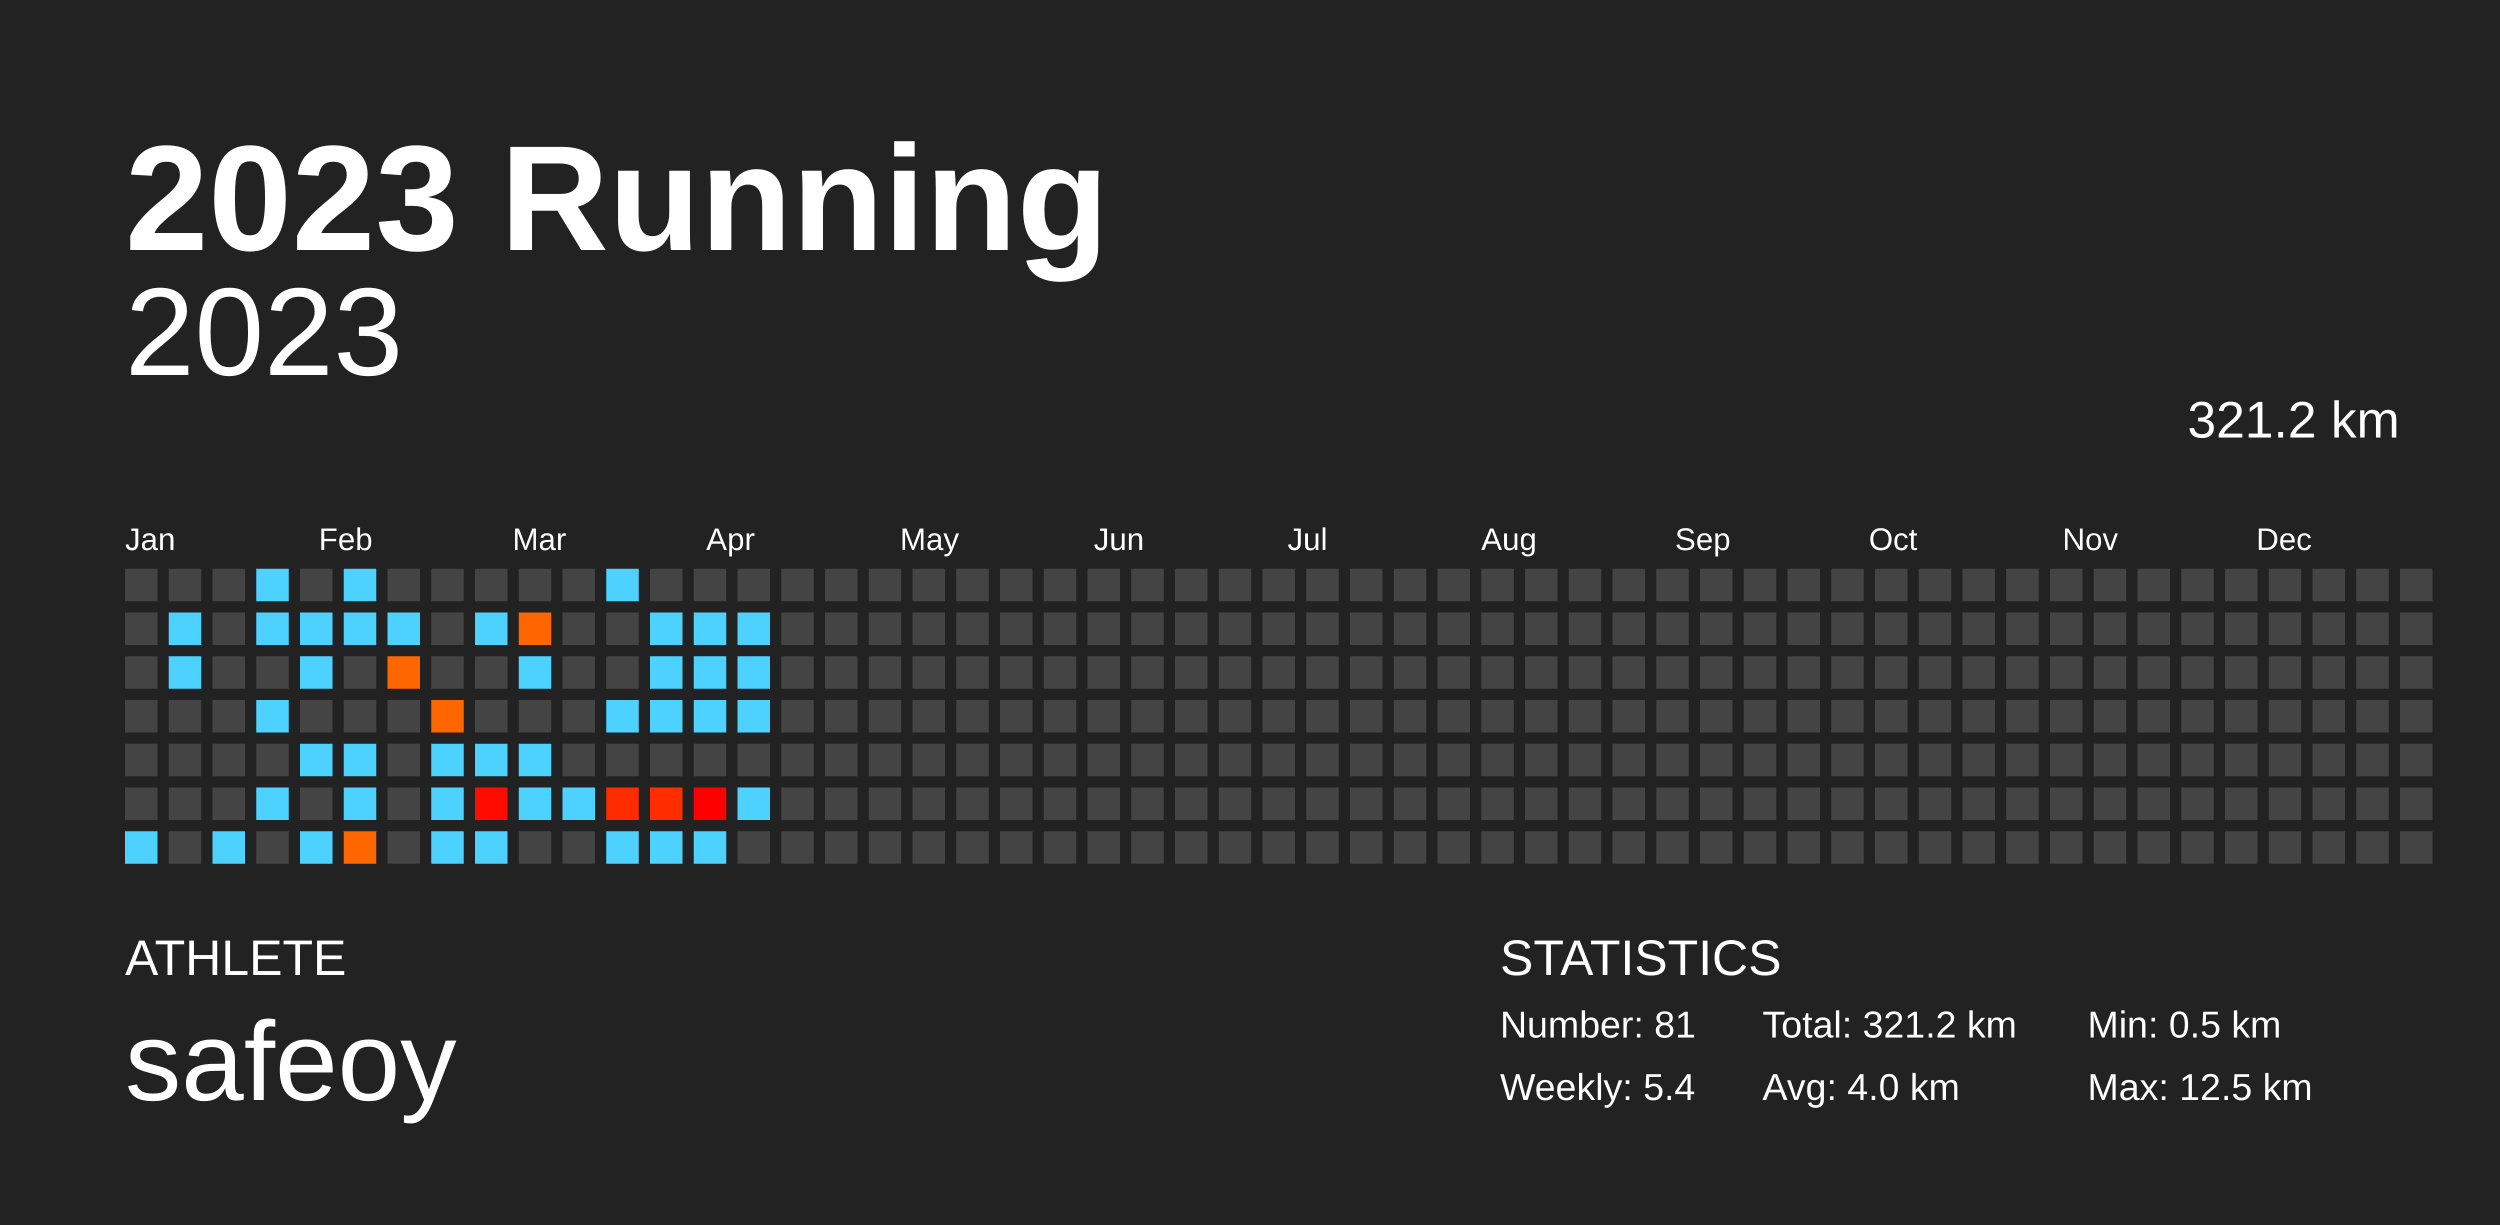
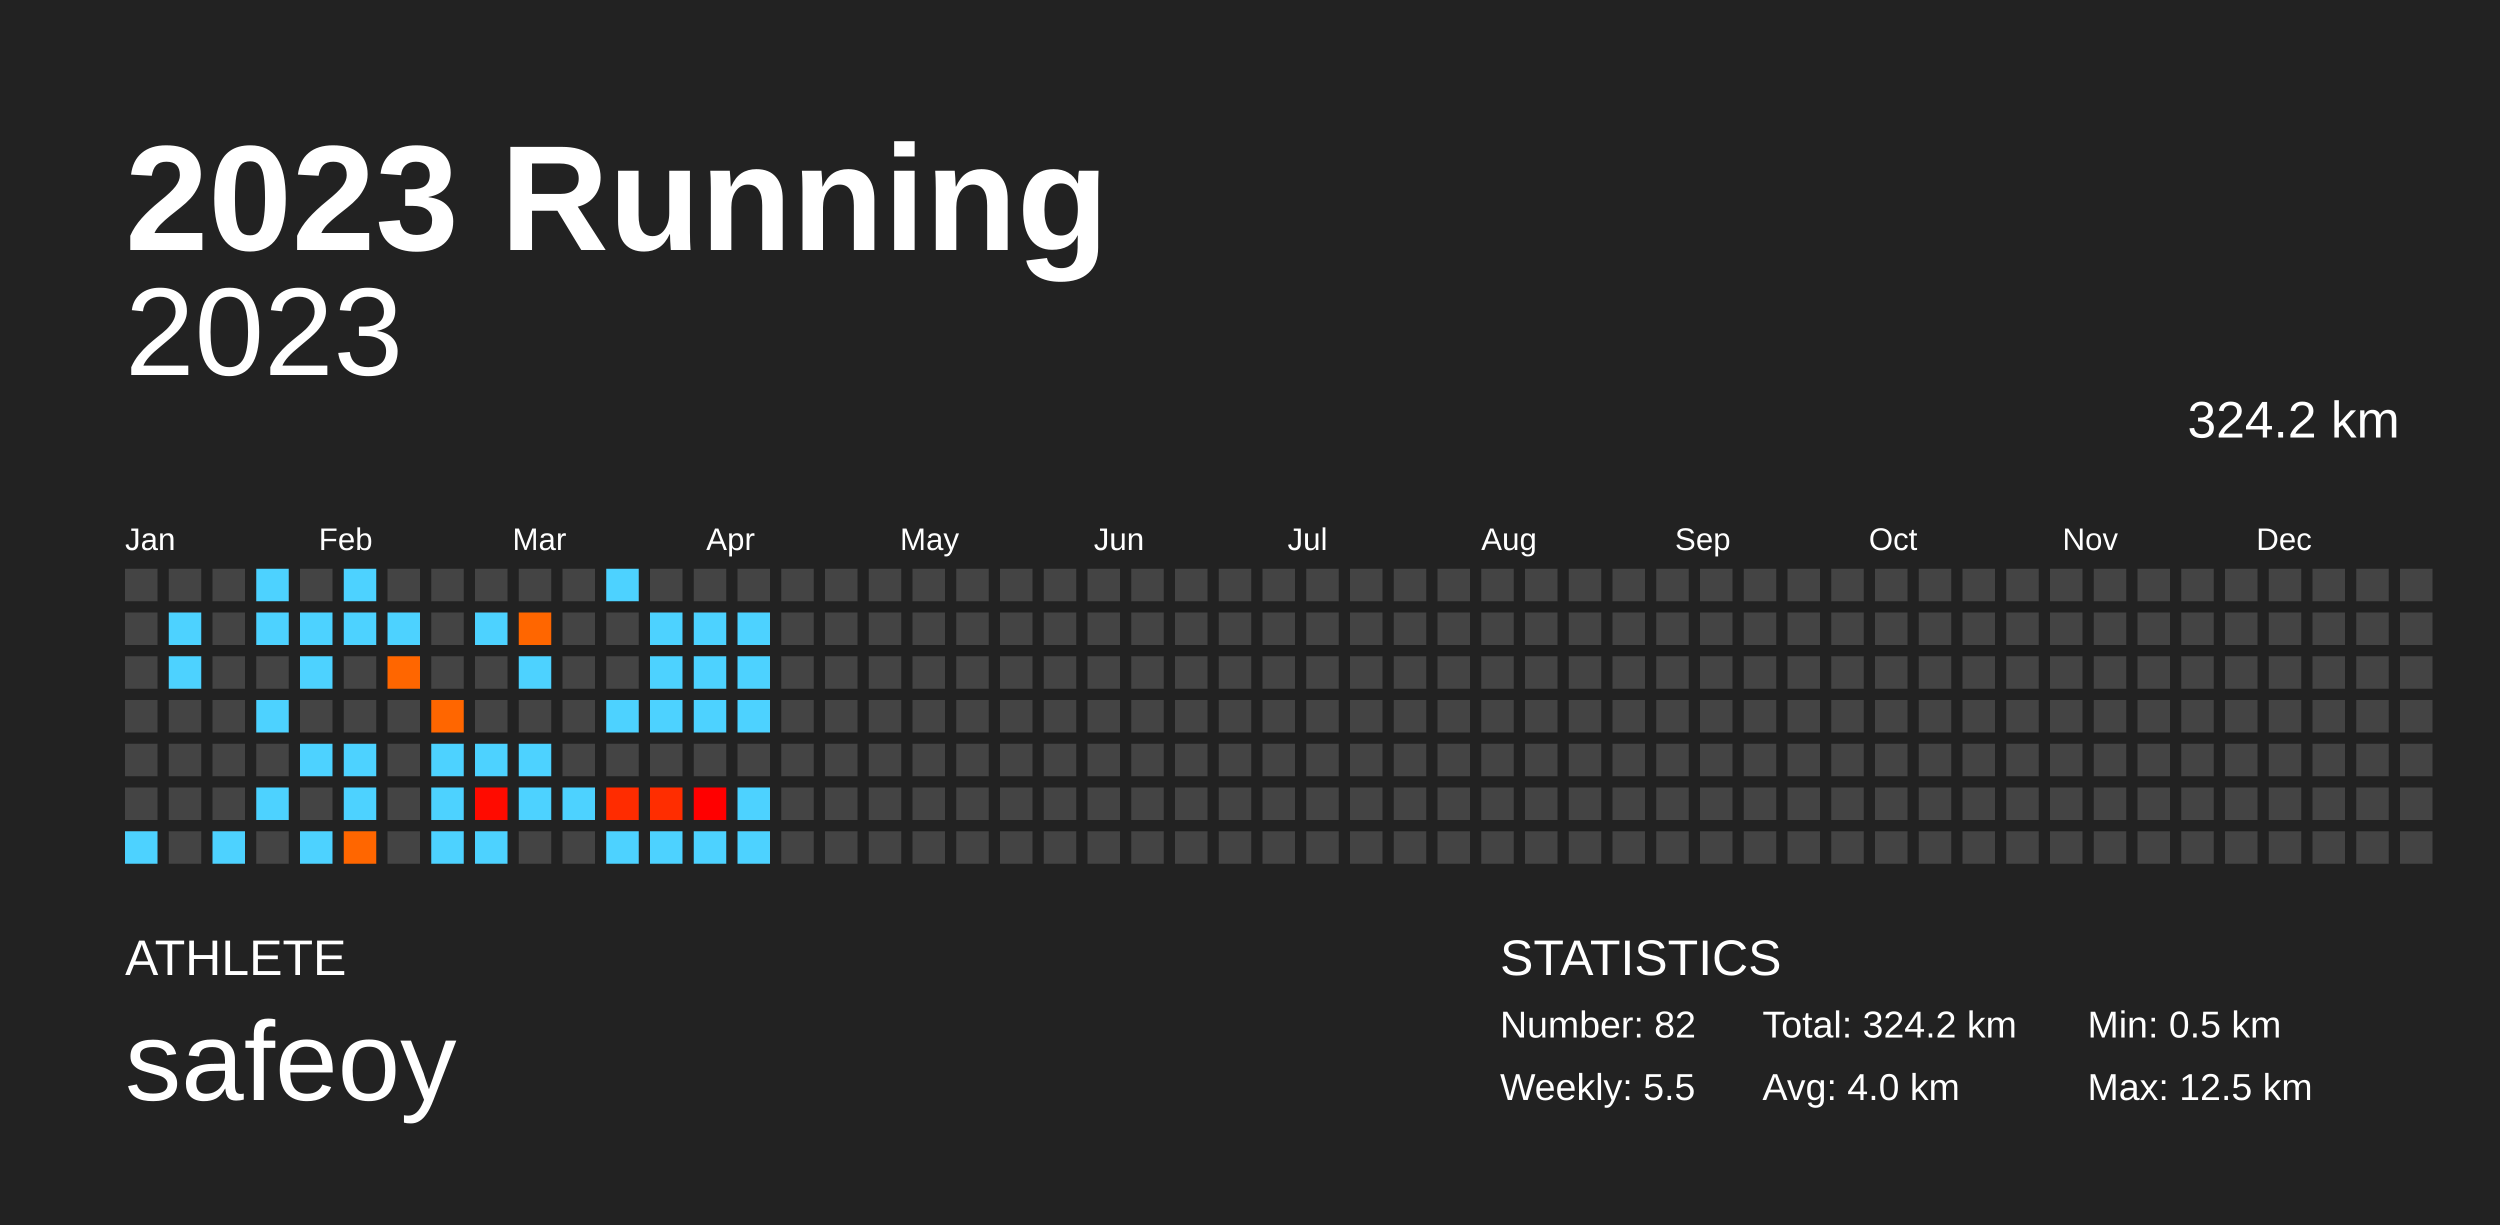
<svg xmlns="http://www.w3.org/2000/svg" baseProfile="full" height="98mm" version="1.1" viewBox="0,0,200,98" width="200mm">
  <defs />
  <rect fill="#222222" height="98" width="200" x="0" y="0" />
  <text fill="#FFFFFF" style="font-size:12px; font-family:Arial; font-weight:bold;" x="10" y="20">2023 Running</text>
  <text fill="#FFFFFF" style="font-size:4px; font-family:Arial" x="10" y="78">ATHLETE</text>
  <text fill="#FFFFFF" style="font-size:9px; font-family:Arial" x="10" y="88">safeoy</text>
  <text fill="#FFFFFF" style="font-size:4px; font-family:Arial" x="120" y="78">STATISTICS</text>
-   <text fill="#FFFFFF" style="font-size:3px; font-family:Arial" x="120" y="83">Number: 81</text>
-   <text fill="#FFFFFF" style="font-size:3px; font-family:Arial" x="120" y="88">Weekly: 5.4</text>
-   <text fill="#FFFFFF" style="font-size:3px; font-family:Arial" x="141" y="83">Total: 321.2 km</text>
+   <text fill="#FFFFFF" style="font-size:3px; font-family:Arial" x="120" y="83">Number: 82</text>
+   <text fill="#FFFFFF" style="font-size:3px; font-family:Arial" x="120" y="88">Weekly: 5.5</text>
+   <text fill="#FFFFFF" style="font-size:3px; font-family:Arial" x="141" y="83">Total: 324.2 km</text>
  <text fill="#FFFFFF" style="font-size:3px; font-family:Arial" x="141" y="88">Avg: 4.0 km</text>
  <text fill="#FFFFFF" style="font-size:3px; font-family:Arial" x="167" y="83">Min: 0.5 km</text>
  <text fill="#FFFFFF" style="font-size:3px; font-family:Arial" x="167" y="88">Max: 12.5 km</text>
  <text alignment-baseline="hanging" fill="#FFFFFF" style="font-size:10.0px; font-family:Arial;" x="10" y="30">2023</text>
-   <text alignment-baseline="hanging" fill="#FFFFFF" style="font-size:4.125px; font-family:Arial;" x="175" y="35">321.2 km</text>
+   <text alignment-baseline="hanging" fill="#FFFFFF" style="font-size:4.125px; font-family:Arial;" x="175" y="35">324.2 km</text>
  <text fill="#FFFFFF" style="font-size:2.5px; font-family:Arial" x="10.0" y="44">Jan</text>
  <text fill="#FFFFFF" style="font-size:2.5px; font-family:Arial" x="25.5" y="44">Feb</text>
  <text fill="#FFFFFF" style="font-size:2.5px; font-family:Arial" x="41.0" y="44">Mar</text>
  <text fill="#FFFFFF" style="font-size:2.5px; font-family:Arial" x="56.5" y="44">Apr</text>
  <text fill="#FFFFFF" style="font-size:2.5px; font-family:Arial" x="72.0" y="44">May</text>
  <text fill="#FFFFFF" style="font-size:2.5px; font-family:Arial" x="87.5" y="44">Jun</text>
  <text fill="#FFFFFF" style="font-size:2.5px; font-family:Arial" x="103.0" y="44">Jul</text>
  <text fill="#FFFFFF" style="font-size:2.5px; font-family:Arial" x="118.5" y="44">Aug</text>
  <text fill="#FFFFFF" style="font-size:2.5px; font-family:Arial" x="134.0" y="44">Sep</text>
  <text fill="#FFFFFF" style="font-size:2.5px; font-family:Arial" x="149.5" y="44">Oct</text>
  <text fill="#FFFFFF" style="font-size:2.5px; font-family:Arial" x="165.0" y="44">Nov</text>
  <text fill="#FFFFFF" style="font-size:2.5px; font-family:Arial" x="180.5" y="44">Dec</text>
  <rect fill="#444444" height="2.6" width="2.6" x="10.0" y="45.5" />
  <rect fill="#444444" height="2.6" width="2.6" x="10.0" y="49.0" />
  <rect fill="#444444" height="2.6" width="2.6" x="10.0" y="52.5" />
  <rect fill="#444444" height="2.6" width="2.6" x="10.0" y="56.0" />
  <rect fill="#444444" height="2.6" width="2.6" x="10.0" y="59.5" />
  <rect fill="#444444" height="2.6" width="2.6" x="10.0" y="63.0" />
  <rect fill="#4dd2ff" height="2.6" width="2.6" x="10.0" y="66.5" />
  <rect fill="#444444" height="2.6" width="2.6" x="13.5" y="45.5" />
  <rect fill="#4dd2ff" height="2.6" width="2.6" x="13.5" y="49.0" />
  <rect fill="#4dd2ff" height="2.6" width="2.6" x="13.5" y="52.5" />
  <rect fill="#444444" height="2.6" width="2.6" x="13.5" y="56.0" />
  <rect fill="#444444" height="2.6" width="2.6" x="13.5" y="59.5" />
  <rect fill="#444444" height="2.6" width="2.6" x="13.5" y="63.0" />
  <rect fill="#444444" height="2.6" width="2.6" x="13.5" y="66.5" />
  <rect fill="#444444" height="2.6" width="2.6" x="17.0" y="45.5" />
  <rect fill="#444444" height="2.6" width="2.6" x="17.0" y="49.0" />
  <rect fill="#444444" height="2.6" width="2.6" x="17.0" y="52.5" />
  <rect fill="#444444" height="2.6" width="2.6" x="17.0" y="56.0" />
  <rect fill="#444444" height="2.6" width="2.6" x="17.0" y="59.5" />
  <rect fill="#444444" height="2.6" width="2.6" x="17.0" y="63.0" />
  <rect fill="#4dd2ff" height="2.6" width="2.6" x="17.0" y="66.5" />
  <rect fill="#4dd2ff" height="2.6" width="2.6" x="20.5" y="45.5" />
  <rect fill="#4dd2ff" height="2.6" width="2.6" x="20.5" y="49.0" />
  <rect fill="#444444" height="2.6" width="2.6" x="20.5" y="52.5" />
  <rect fill="#4dd2ff" height="2.6" width="2.6" x="20.5" y="56.0" />
  <rect fill="#444444" height="2.6" width="2.6" x="20.5" y="59.5" />
  <rect fill="#4dd2ff" height="2.6" width="2.6" x="20.5" y="63.0" />
  <rect fill="#444444" height="2.6" width="2.6" x="20.5" y="66.5" />
  <rect fill="#444444" height="2.6" width="2.6" x="24.0" y="45.5" />
  <rect fill="#4dd2ff" height="2.6" width="2.6" x="24.0" y="49.0" />
  <rect fill="#4dd2ff" height="2.6" width="2.6" x="24.0" y="52.5" />
  <rect fill="#444444" height="2.6" width="2.6" x="24.0" y="56.0" />
  <rect fill="#4dd2ff" height="2.6" width="2.6" x="24.0" y="59.5" />
  <rect fill="#444444" height="2.6" width="2.6" x="24.0" y="63.0" />
  <rect fill="#4dd2ff" height="2.6" width="2.6" x="24.0" y="66.5" />
  <rect fill="#4dd2ff" height="2.6" width="2.6" x="27.5" y="45.5" />
  <rect fill="#4dd2ff" height="2.6" width="2.6" x="27.5" y="49.0" />
  <rect fill="#444444" height="2.6" width="2.6" x="27.5" y="52.5" />
  <rect fill="#444444" height="2.6" width="2.6" x="27.5" y="56.0" />
  <rect fill="#4dd2ff" height="2.6" width="2.6" x="27.5" y="59.5" />
  <rect fill="#4dd2ff" height="2.6" width="2.6" x="27.5" y="63.0" />
  <rect fill="#ff6600" height="2.6" width="2.6" x="27.5" y="66.5" />
  <rect fill="#444444" height="2.6" width="2.6" x="31.0" y="45.5" />
  <rect fill="#4dd2ff" height="2.6" width="2.6" x="31.0" y="49.0" />
  <rect fill="#ff6600" height="2.6" width="2.6" x="31.0" y="52.5" />
  <rect fill="#444444" height="2.6" width="2.6" x="31.0" y="56.0" />
  <rect fill="#444444" height="2.6" width="2.6" x="31.0" y="59.5" />
  <rect fill="#444444" height="2.6" width="2.6" x="31.0" y="63.0" />
  <rect fill="#444444" height="2.6" width="2.6" x="31.0" y="66.5" />
  <rect fill="#444444" height="2.6" width="2.6" x="34.5" y="45.5" />
  <rect fill="#444444" height="2.6" width="2.6" x="34.5" y="49.0" />
  <rect fill="#444444" height="2.6" width="2.6" x="34.5" y="52.5" />
  <rect fill="#ff6600" height="2.6" width="2.6" x="34.5" y="56.0" />
  <rect fill="#4dd2ff" height="2.6" width="2.6" x="34.5" y="59.5" />
  <rect fill="#4dd2ff" height="2.6" width="2.6" x="34.5" y="63.0" />
  <rect fill="#4dd2ff" height="2.6" width="2.6" x="34.5" y="66.5" />
  <rect fill="#444444" height="2.6" width="2.6" x="38.0" y="45.5" />
  <rect fill="#4dd2ff" height="2.6" width="2.6" x="38.0" y="49.0" />
  <rect fill="#444444" height="2.6" width="2.6" x="38.0" y="52.5" />
  <rect fill="#444444" height="2.6" width="2.6" x="38.0" y="56.0" />
  <rect fill="#4dd2ff" height="2.6" width="2.6" x="38.0" y="59.5" />
  <rect fill="#ff0b00" height="2.6" width="2.6" x="38.0" y="63.0" />
  <rect fill="#4dd2ff" height="2.6" width="2.6" x="38.0" y="66.5" />
  <rect fill="#444444" height="2.6" width="2.6" x="41.5" y="45.5" />
  <rect fill="#ff6600" height="2.6" width="2.6" x="41.5" y="49.0" />
  <rect fill="#4dd2ff" height="2.6" width="2.6" x="41.5" y="52.5" />
  <rect fill="#444444" height="2.6" width="2.6" x="41.5" y="56.0" />
  <rect fill="#4dd2ff" height="2.6" width="2.6" x="41.5" y="59.5" />
  <rect fill="#4dd2ff" height="2.6" width="2.6" x="41.5" y="63.0" />
  <rect fill="#444444" height="2.6" width="2.6" x="41.5" y="66.5" />
  <rect fill="#444444" height="2.6" width="2.6" x="45.0" y="45.5" />
  <rect fill="#444444" height="2.6" width="2.6" x="45.0" y="49.0" />
  <rect fill="#444444" height="2.6" width="2.6" x="45.0" y="52.5" />
  <rect fill="#444444" height="2.6" width="2.6" x="45.0" y="56.0" />
  <rect fill="#444444" height="2.6" width="2.6" x="45.0" y="59.5" />
  <rect fill="#4dd2ff" height="2.6" width="2.6" x="45.0" y="63.0" />
  <rect fill="#444444" height="2.6" width="2.6" x="45.0" y="66.5" />
  <rect fill="#4dd2ff" height="2.6" width="2.6" x="48.5" y="45.5" />
  <rect fill="#444444" height="2.6" width="2.6" x="48.5" y="49.0" />
  <rect fill="#444444" height="2.6" width="2.6" x="48.5" y="52.5" />
  <rect fill="#4dd2ff" height="2.6" width="2.6" x="48.5" y="56.0" />
  <rect fill="#444444" height="2.6" width="2.6" x="48.5" y="59.5" />
  <rect fill="#ff2c00" height="2.6" width="2.6" x="48.5" y="63.0" />
  <rect fill="#4dd2ff" height="2.6" width="2.6" x="48.5" y="66.5" />
  <rect fill="#444444" height="2.6" width="2.6" x="52.0" y="45.5" />
  <rect fill="#4dd2ff" height="2.6" width="2.6" x="52.0" y="49.0" />
  <rect fill="#4dd2ff" height="2.6" width="2.6" x="52.0" y="52.5" />
  <rect fill="#4dd2ff" height="2.6" width="2.6" x="52.0" y="56.0" />
  <rect fill="#444444" height="2.6" width="2.6" x="52.0" y="59.5" />
  <rect fill="#ff2d00" height="2.6" width="2.6" x="52.0" y="63.0" />
  <rect fill="#4dd2ff" height="2.6" width="2.6" x="52.0" y="66.5" />
  <rect fill="#444444" height="2.6" width="2.6" x="55.5" y="45.5" />
  <rect fill="#4dd2ff" height="2.6" width="2.6" x="55.5" y="49.0" />
  <rect fill="#4dd2ff" height="2.6" width="2.6" x="55.5" y="52.5" />
  <rect fill="#4dd2ff" height="2.6" width="2.6" x="55.5" y="56.0" />
  <rect fill="#444444" height="2.6" width="2.6" x="55.5" y="59.5" />
  <rect fill="#ff0000" height="2.6" width="2.6" x="55.5" y="63.0" />
  <rect fill="#4dd2ff" height="2.6" width="2.6" x="55.5" y="66.5" />
  <rect fill="#444444" height="2.6" width="2.6" x="59.0" y="45.5" />
  <rect fill="#4dd2ff" height="2.6" width="2.6" x="59.0" y="49.0" />
  <rect fill="#4dd2ff" height="2.6" width="2.6" x="59.0" y="52.5" />
  <rect fill="#4dd2ff" height="2.6" width="2.6" x="59.0" y="56.0" />
  <rect fill="#444444" height="2.6" width="2.6" x="59.0" y="59.5" />
  <rect fill="#4dd2ff" height="2.6" width="2.6" x="59.0" y="63.0" />
-   <rect fill="#444444" height="2.6" width="2.6" x="59.0" y="66.5" />
+   <rect fill="#4dd2ff" height="2.6" width="2.6" x="59.0" y="66.5" />
  <rect fill="#444444" height="2.6" width="2.6" x="62.5" y="45.5" />
  <rect fill="#444444" height="2.6" width="2.6" x="62.5" y="49.0" />
  <rect fill="#444444" height="2.6" width="2.6" x="62.5" y="52.5" />
  <rect fill="#444444" height="2.6" width="2.6" x="62.5" y="56.0" />
  <rect fill="#444444" height="2.6" width="2.6" x="62.5" y="59.5" />
  <rect fill="#444444" height="2.6" width="2.6" x="62.5" y="63.0" />
  <rect fill="#444444" height="2.6" width="2.6" x="62.5" y="66.5" />
  <rect fill="#444444" height="2.6" width="2.6" x="66.0" y="45.5" />
  <rect fill="#444444" height="2.6" width="2.6" x="66.0" y="49.0" />
  <rect fill="#444444" height="2.6" width="2.6" x="66.0" y="52.5" />
  <rect fill="#444444" height="2.6" width="2.6" x="66.0" y="56.0" />
  <rect fill="#444444" height="2.6" width="2.6" x="66.0" y="59.5" />
  <rect fill="#444444" height="2.6" width="2.6" x="66.0" y="63.0" />
  <rect fill="#444444" height="2.6" width="2.6" x="66.0" y="66.5" />
  <rect fill="#444444" height="2.6" width="2.6" x="69.5" y="45.5" />
  <rect fill="#444444" height="2.6" width="2.6" x="69.5" y="49.0" />
  <rect fill="#444444" height="2.6" width="2.6" x="69.5" y="52.5" />
  <rect fill="#444444" height="2.6" width="2.6" x="69.5" y="56.0" />
  <rect fill="#444444" height="2.6" width="2.6" x="69.5" y="59.5" />
  <rect fill="#444444" height="2.6" width="2.6" x="69.5" y="63.0" />
  <rect fill="#444444" height="2.6" width="2.6" x="69.5" y="66.5" />
  <rect fill="#444444" height="2.6" width="2.6" x="73.0" y="45.5" />
  <rect fill="#444444" height="2.6" width="2.6" x="73.0" y="49.0" />
  <rect fill="#444444" height="2.6" width="2.6" x="73.0" y="52.5" />
  <rect fill="#444444" height="2.6" width="2.6" x="73.0" y="56.0" />
  <rect fill="#444444" height="2.6" width="2.6" x="73.0" y="59.5" />
  <rect fill="#444444" height="2.6" width="2.6" x="73.0" y="63.0" />
  <rect fill="#444444" height="2.6" width="2.6" x="73.0" y="66.5" />
  <rect fill="#444444" height="2.6" width="2.6" x="76.5" y="45.5" />
  <rect fill="#444444" height="2.6" width="2.6" x="76.5" y="49.0" />
  <rect fill="#444444" height="2.6" width="2.6" x="76.5" y="52.5" />
  <rect fill="#444444" height="2.6" width="2.6" x="76.5" y="56.0" />
  <rect fill="#444444" height="2.6" width="2.6" x="76.5" y="59.5" />
  <rect fill="#444444" height="2.6" width="2.6" x="76.5" y="63.0" />
  <rect fill="#444444" height="2.6" width="2.6" x="76.5" y="66.5" />
  <rect fill="#444444" height="2.6" width="2.6" x="80.0" y="45.5" />
  <rect fill="#444444" height="2.6" width="2.6" x="80.0" y="49.0" />
  <rect fill="#444444" height="2.6" width="2.6" x="80.0" y="52.5" />
  <rect fill="#444444" height="2.6" width="2.6" x="80.0" y="56.0" />
  <rect fill="#444444" height="2.6" width="2.6" x="80.0" y="59.5" />
  <rect fill="#444444" height="2.6" width="2.6" x="80.0" y="63.0" />
  <rect fill="#444444" height="2.6" width="2.6" x="80.0" y="66.5" />
  <rect fill="#444444" height="2.6" width="2.6" x="83.5" y="45.5" />
  <rect fill="#444444" height="2.6" width="2.6" x="83.5" y="49.0" />
  <rect fill="#444444" height="2.6" width="2.6" x="83.5" y="52.5" />
  <rect fill="#444444" height="2.6" width="2.6" x="83.5" y="56.0" />
  <rect fill="#444444" height="2.6" width="2.6" x="83.5" y="59.5" />
  <rect fill="#444444" height="2.6" width="2.6" x="83.5" y="63.0" />
  <rect fill="#444444" height="2.6" width="2.6" x="83.5" y="66.5" />
  <rect fill="#444444" height="2.6" width="2.6" x="87.0" y="45.5" />
  <rect fill="#444444" height="2.6" width="2.6" x="87.0" y="49.0" />
  <rect fill="#444444" height="2.6" width="2.6" x="87.0" y="52.5" />
  <rect fill="#444444" height="2.6" width="2.6" x="87.0" y="56.0" />
  <rect fill="#444444" height="2.6" width="2.6" x="87.0" y="59.5" />
  <rect fill="#444444" height="2.6" width="2.6" x="87.0" y="63.0" />
  <rect fill="#444444" height="2.6" width="2.6" x="87.0" y="66.5" />
  <rect fill="#444444" height="2.6" width="2.6" x="90.5" y="45.5" />
  <rect fill="#444444" height="2.6" width="2.6" x="90.5" y="49.0" />
  <rect fill="#444444" height="2.6" width="2.6" x="90.5" y="52.5" />
  <rect fill="#444444" height="2.6" width="2.6" x="90.5" y="56.0" />
  <rect fill="#444444" height="2.6" width="2.6" x="90.5" y="59.5" />
  <rect fill="#444444" height="2.6" width="2.6" x="90.5" y="63.0" />
  <rect fill="#444444" height="2.6" width="2.6" x="90.5" y="66.5" />
  <rect fill="#444444" height="2.6" width="2.6" x="94.0" y="45.5" />
  <rect fill="#444444" height="2.6" width="2.6" x="94.0" y="49.0" />
  <rect fill="#444444" height="2.6" width="2.6" x="94.0" y="52.5" />
  <rect fill="#444444" height="2.6" width="2.6" x="94.0" y="56.0" />
  <rect fill="#444444" height="2.6" width="2.6" x="94.0" y="59.5" />
  <rect fill="#444444" height="2.6" width="2.6" x="94.0" y="63.0" />
  <rect fill="#444444" height="2.6" width="2.6" x="94.0" y="66.5" />
  <rect fill="#444444" height="2.6" width="2.6" x="97.5" y="45.5" />
  <rect fill="#444444" height="2.6" width="2.6" x="97.5" y="49.0" />
  <rect fill="#444444" height="2.6" width="2.6" x="97.5" y="52.5" />
  <rect fill="#444444" height="2.6" width="2.6" x="97.5" y="56.0" />
  <rect fill="#444444" height="2.6" width="2.6" x="97.5" y="59.5" />
  <rect fill="#444444" height="2.6" width="2.6" x="97.5" y="63.0" />
  <rect fill="#444444" height="2.6" width="2.6" x="97.5" y="66.5" />
  <rect fill="#444444" height="2.6" width="2.6" x="101.0" y="45.5" />
  <rect fill="#444444" height="2.6" width="2.6" x="101.0" y="49.0" />
  <rect fill="#444444" height="2.6" width="2.6" x="101.0" y="52.5" />
  <rect fill="#444444" height="2.6" width="2.6" x="101.0" y="56.0" />
  <rect fill="#444444" height="2.6" width="2.6" x="101.0" y="59.5" />
  <rect fill="#444444" height="2.6" width="2.6" x="101.0" y="63.0" />
  <rect fill="#444444" height="2.6" width="2.6" x="101.0" y="66.5" />
  <rect fill="#444444" height="2.6" width="2.6" x="104.5" y="45.5" />
  <rect fill="#444444" height="2.6" width="2.6" x="104.5" y="49.0" />
  <rect fill="#444444" height="2.6" width="2.6" x="104.5" y="52.5" />
  <rect fill="#444444" height="2.6" width="2.6" x="104.5" y="56.0" />
  <rect fill="#444444" height="2.6" width="2.6" x="104.5" y="59.5" />
  <rect fill="#444444" height="2.6" width="2.6" x="104.5" y="63.0" />
  <rect fill="#444444" height="2.6" width="2.6" x="104.5" y="66.5" />
  <rect fill="#444444" height="2.6" width="2.6" x="108.0" y="45.5" />
  <rect fill="#444444" height="2.6" width="2.6" x="108.0" y="49.0" />
  <rect fill="#444444" height="2.6" width="2.6" x="108.0" y="52.5" />
  <rect fill="#444444" height="2.6" width="2.6" x="108.0" y="56.0" />
  <rect fill="#444444" height="2.6" width="2.6" x="108.0" y="59.5" />
  <rect fill="#444444" height="2.6" width="2.6" x="108.0" y="63.0" />
  <rect fill="#444444" height="2.6" width="2.6" x="108.0" y="66.5" />
  <rect fill="#444444" height="2.6" width="2.6" x="111.5" y="45.5" />
  <rect fill="#444444" height="2.6" width="2.6" x="111.5" y="49.0" />
  <rect fill="#444444" height="2.6" width="2.6" x="111.5" y="52.5" />
  <rect fill="#444444" height="2.6" width="2.6" x="111.5" y="56.0" />
  <rect fill="#444444" height="2.6" width="2.6" x="111.5" y="59.5" />
  <rect fill="#444444" height="2.6" width="2.6" x="111.5" y="63.0" />
  <rect fill="#444444" height="2.6" width="2.6" x="111.5" y="66.5" />
  <rect fill="#444444" height="2.6" width="2.6" x="115.0" y="45.5" />
  <rect fill="#444444" height="2.6" width="2.6" x="115.0" y="49.0" />
  <rect fill="#444444" height="2.6" width="2.6" x="115.0" y="52.5" />
  <rect fill="#444444" height="2.6" width="2.6" x="115.0" y="56.0" />
  <rect fill="#444444" height="2.6" width="2.6" x="115.0" y="59.5" />
  <rect fill="#444444" height="2.6" width="2.6" x="115.0" y="63.0" />
  <rect fill="#444444" height="2.6" width="2.6" x="115.0" y="66.5" />
  <rect fill="#444444" height="2.6" width="2.6" x="118.5" y="45.5" />
  <rect fill="#444444" height="2.6" width="2.6" x="118.5" y="49.0" />
  <rect fill="#444444" height="2.6" width="2.6" x="118.5" y="52.5" />
  <rect fill="#444444" height="2.6" width="2.6" x="118.5" y="56.0" />
  <rect fill="#444444" height="2.6" width="2.6" x="118.5" y="59.5" />
  <rect fill="#444444" height="2.6" width="2.6" x="118.5" y="63.0" />
  <rect fill="#444444" height="2.6" width="2.6" x="118.5" y="66.5" />
  <rect fill="#444444" height="2.6" width="2.6" x="122.0" y="45.5" />
  <rect fill="#444444" height="2.6" width="2.6" x="122.0" y="49.0" />
  <rect fill="#444444" height="2.6" width="2.6" x="122.0" y="52.5" />
  <rect fill="#444444" height="2.6" width="2.6" x="122.0" y="56.0" />
  <rect fill="#444444" height="2.6" width="2.6" x="122.0" y="59.5" />
  <rect fill="#444444" height="2.6" width="2.6" x="122.0" y="63.0" />
  <rect fill="#444444" height="2.6" width="2.6" x="122.0" y="66.5" />
  <rect fill="#444444" height="2.6" width="2.6" x="125.5" y="45.5" />
  <rect fill="#444444" height="2.6" width="2.6" x="125.5" y="49.0" />
  <rect fill="#444444" height="2.6" width="2.6" x="125.5" y="52.5" />
  <rect fill="#444444" height="2.6" width="2.6" x="125.5" y="56.0" />
  <rect fill="#444444" height="2.6" width="2.6" x="125.5" y="59.5" />
  <rect fill="#444444" height="2.6" width="2.6" x="125.5" y="63.0" />
  <rect fill="#444444" height="2.6" width="2.6" x="125.5" y="66.5" />
  <rect fill="#444444" height="2.6" width="2.6" x="129.0" y="45.5" />
  <rect fill="#444444" height="2.6" width="2.6" x="129.0" y="49.0" />
  <rect fill="#444444" height="2.6" width="2.6" x="129.0" y="52.5" />
  <rect fill="#444444" height="2.6" width="2.6" x="129.0" y="56.0" />
  <rect fill="#444444" height="2.6" width="2.6" x="129.0" y="59.5" />
  <rect fill="#444444" height="2.6" width="2.6" x="129.0" y="63.0" />
  <rect fill="#444444" height="2.6" width="2.6" x="129.0" y="66.5" />
  <rect fill="#444444" height="2.6" width="2.6" x="132.5" y="45.5" />
  <rect fill="#444444" height="2.6" width="2.6" x="132.5" y="49.0" />
  <rect fill="#444444" height="2.6" width="2.6" x="132.5" y="52.5" />
  <rect fill="#444444" height="2.6" width="2.6" x="132.5" y="56.0" />
  <rect fill="#444444" height="2.6" width="2.6" x="132.5" y="59.5" />
  <rect fill="#444444" height="2.6" width="2.6" x="132.5" y="63.0" />
  <rect fill="#444444" height="2.6" width="2.6" x="132.5" y="66.5" />
  <rect fill="#444444" height="2.6" width="2.6" x="136.0" y="45.5" />
  <rect fill="#444444" height="2.6" width="2.6" x="136.0" y="49.0" />
  <rect fill="#444444" height="2.6" width="2.6" x="136.0" y="52.5" />
  <rect fill="#444444" height="2.6" width="2.6" x="136.0" y="56.0" />
  <rect fill="#444444" height="2.6" width="2.6" x="136.0" y="59.5" />
  <rect fill="#444444" height="2.6" width="2.6" x="136.0" y="63.0" />
  <rect fill="#444444" height="2.6" width="2.6" x="136.0" y="66.5" />
  <rect fill="#444444" height="2.6" width="2.6" x="139.5" y="45.5" />
  <rect fill="#444444" height="2.6" width="2.6" x="139.5" y="49.0" />
  <rect fill="#444444" height="2.6" width="2.6" x="139.5" y="52.5" />
  <rect fill="#444444" height="2.6" width="2.6" x="139.5" y="56.0" />
  <rect fill="#444444" height="2.6" width="2.6" x="139.5" y="59.5" />
  <rect fill="#444444" height="2.6" width="2.6" x="139.5" y="63.0" />
  <rect fill="#444444" height="2.6" width="2.6" x="139.5" y="66.5" />
  <rect fill="#444444" height="2.6" width="2.6" x="143.0" y="45.5" />
  <rect fill="#444444" height="2.6" width="2.6" x="143.0" y="49.0" />
  <rect fill="#444444" height="2.6" width="2.6" x="143.0" y="52.5" />
  <rect fill="#444444" height="2.6" width="2.6" x="143.0" y="56.0" />
  <rect fill="#444444" height="2.6" width="2.6" x="143.0" y="59.5" />
  <rect fill="#444444" height="2.6" width="2.6" x="143.0" y="63.0" />
  <rect fill="#444444" height="2.6" width="2.6" x="143.0" y="66.5" />
  <rect fill="#444444" height="2.6" width="2.6" x="146.5" y="45.5" />
  <rect fill="#444444" height="2.6" width="2.6" x="146.5" y="49.0" />
  <rect fill="#444444" height="2.6" width="2.6" x="146.5" y="52.5" />
  <rect fill="#444444" height="2.6" width="2.6" x="146.5" y="56.0" />
  <rect fill="#444444" height="2.6" width="2.6" x="146.5" y="59.5" />
  <rect fill="#444444" height="2.6" width="2.6" x="146.5" y="63.0" />
  <rect fill="#444444" height="2.6" width="2.6" x="146.5" y="66.5" />
  <rect fill="#444444" height="2.6" width="2.6" x="150.0" y="45.5" />
  <rect fill="#444444" height="2.6" width="2.6" x="150.0" y="49.0" />
  <rect fill="#444444" height="2.6" width="2.6" x="150.0" y="52.5" />
  <rect fill="#444444" height="2.6" width="2.6" x="150.0" y="56.0" />
  <rect fill="#444444" height="2.6" width="2.6" x="150.0" y="59.5" />
  <rect fill="#444444" height="2.6" width="2.6" x="150.0" y="63.0" />
  <rect fill="#444444" height="2.6" width="2.6" x="150.0" y="66.5" />
  <rect fill="#444444" height="2.6" width="2.6" x="153.5" y="45.5" />
  <rect fill="#444444" height="2.6" width="2.6" x="153.5" y="49.0" />
  <rect fill="#444444" height="2.6" width="2.6" x="153.5" y="52.5" />
  <rect fill="#444444" height="2.6" width="2.6" x="153.5" y="56.0" />
  <rect fill="#444444" height="2.6" width="2.6" x="153.5" y="59.5" />
  <rect fill="#444444" height="2.6" width="2.6" x="153.5" y="63.0" />
  <rect fill="#444444" height="2.6" width="2.6" x="153.5" y="66.5" />
  <rect fill="#444444" height="2.6" width="2.6" x="157.0" y="45.5" />
  <rect fill="#444444" height="2.6" width="2.6" x="157.0" y="49.0" />
  <rect fill="#444444" height="2.6" width="2.6" x="157.0" y="52.5" />
  <rect fill="#444444" height="2.6" width="2.6" x="157.0" y="56.0" />
  <rect fill="#444444" height="2.6" width="2.6" x="157.0" y="59.5" />
  <rect fill="#444444" height="2.6" width="2.6" x="157.0" y="63.0" />
  <rect fill="#444444" height="2.6" width="2.6" x="157.0" y="66.5" />
  <rect fill="#444444" height="2.6" width="2.6" x="160.5" y="45.5" />
  <rect fill="#444444" height="2.6" width="2.6" x="160.5" y="49.0" />
  <rect fill="#444444" height="2.6" width="2.6" x="160.5" y="52.5" />
  <rect fill="#444444" height="2.6" width="2.6" x="160.5" y="56.0" />
  <rect fill="#444444" height="2.6" width="2.6" x="160.5" y="59.5" />
  <rect fill="#444444" height="2.6" width="2.6" x="160.5" y="63.0" />
  <rect fill="#444444" height="2.6" width="2.6" x="160.5" y="66.5" />
  <rect fill="#444444" height="2.6" width="2.6" x="164.0" y="45.5" />
  <rect fill="#444444" height="2.6" width="2.6" x="164.0" y="49.0" />
  <rect fill="#444444" height="2.6" width="2.6" x="164.0" y="52.5" />
  <rect fill="#444444" height="2.6" width="2.6" x="164.0" y="56.0" />
  <rect fill="#444444" height="2.6" width="2.6" x="164.0" y="59.5" />
  <rect fill="#444444" height="2.6" width="2.6" x="164.0" y="63.0" />
  <rect fill="#444444" height="2.6" width="2.6" x="164.0" y="66.5" />
  <rect fill="#444444" height="2.6" width="2.6" x="167.5" y="45.5" />
  <rect fill="#444444" height="2.6" width="2.6" x="167.5" y="49.0" />
  <rect fill="#444444" height="2.6" width="2.6" x="167.5" y="52.5" />
  <rect fill="#444444" height="2.6" width="2.6" x="167.5" y="56.0" />
  <rect fill="#444444" height="2.6" width="2.6" x="167.5" y="59.5" />
  <rect fill="#444444" height="2.6" width="2.6" x="167.5" y="63.0" />
  <rect fill="#444444" height="2.6" width="2.6" x="167.5" y="66.5" />
  <rect fill="#444444" height="2.6" width="2.6" x="171.0" y="45.5" />
  <rect fill="#444444" height="2.6" width="2.6" x="171.0" y="49.0" />
  <rect fill="#444444" height="2.6" width="2.6" x="171.0" y="52.5" />
  <rect fill="#444444" height="2.6" width="2.6" x="171.0" y="56.0" />
  <rect fill="#444444" height="2.6" width="2.6" x="171.0" y="59.5" />
  <rect fill="#444444" height="2.6" width="2.6" x="171.0" y="63.0" />
  <rect fill="#444444" height="2.6" width="2.6" x="171.0" y="66.5" />
  <rect fill="#444444" height="2.6" width="2.6" x="174.5" y="45.5" />
  <rect fill="#444444" height="2.6" width="2.6" x="174.5" y="49.0" />
  <rect fill="#444444" height="2.6" width="2.6" x="174.5" y="52.5" />
  <rect fill="#444444" height="2.6" width="2.6" x="174.5" y="56.0" />
  <rect fill="#444444" height="2.6" width="2.6" x="174.5" y="59.5" />
  <rect fill="#444444" height="2.6" width="2.6" x="174.5" y="63.0" />
  <rect fill="#444444" height="2.6" width="2.6" x="174.5" y="66.5" />
  <rect fill="#444444" height="2.6" width="2.6" x="178.0" y="45.5" />
  <rect fill="#444444" height="2.6" width="2.6" x="178.0" y="49.0" />
  <rect fill="#444444" height="2.6" width="2.6" x="178.0" y="52.5" />
  <rect fill="#444444" height="2.6" width="2.6" x="178.0" y="56.0" />
  <rect fill="#444444" height="2.6" width="2.6" x="178.0" y="59.5" />
  <rect fill="#444444" height="2.6" width="2.6" x="178.0" y="63.0" />
  <rect fill="#444444" height="2.6" width="2.6" x="178.0" y="66.5" />
  <rect fill="#444444" height="2.6" width="2.6" x="181.5" y="45.5" />
  <rect fill="#444444" height="2.6" width="2.6" x="181.5" y="49.0" />
  <rect fill="#444444" height="2.6" width="2.6" x="181.5" y="52.5" />
  <rect fill="#444444" height="2.6" width="2.6" x="181.5" y="56.0" />
  <rect fill="#444444" height="2.6" width="2.6" x="181.5" y="59.5" />
  <rect fill="#444444" height="2.6" width="2.6" x="181.5" y="63.0" />
  <rect fill="#444444" height="2.6" width="2.6" x="181.5" y="66.5" />
  <rect fill="#444444" height="2.6" width="2.6" x="185.0" y="45.5" />
  <rect fill="#444444" height="2.6" width="2.6" x="185.0" y="49.0" />
  <rect fill="#444444" height="2.6" width="2.6" x="185.0" y="52.5" />
  <rect fill="#444444" height="2.6" width="2.6" x="185.0" y="56.0" />
  <rect fill="#444444" height="2.6" width="2.6" x="185.0" y="59.5" />
  <rect fill="#444444" height="2.6" width="2.6" x="185.0" y="63.0" />
  <rect fill="#444444" height="2.6" width="2.6" x="185.0" y="66.5" />
  <rect fill="#444444" height="2.6" width="2.6" x="188.5" y="45.5" />
  <rect fill="#444444" height="2.6" width="2.6" x="188.5" y="49.0" />
  <rect fill="#444444" height="2.6" width="2.6" x="188.5" y="52.5" />
  <rect fill="#444444" height="2.6" width="2.6" x="188.5" y="56.0" />
  <rect fill="#444444" height="2.6" width="2.6" x="188.5" y="59.5" />
  <rect fill="#444444" height="2.6" width="2.6" x="188.5" y="63.0" />
  <rect fill="#444444" height="2.6" width="2.6" x="188.5" y="66.5" />
  <rect fill="#444444" height="2.6" width="2.6" x="192.0" y="45.5" />
  <rect fill="#444444" height="2.6" width="2.6" x="192.0" y="49.0" />
  <rect fill="#444444" height="2.6" width="2.6" x="192.0" y="52.5" />
  <rect fill="#444444" height="2.6" width="2.6" x="192.0" y="56.0" />
  <rect fill="#444444" height="2.6" width="2.6" x="192.0" y="59.5" />
  <rect fill="#444444" height="2.6" width="2.6" x="192.0" y="63.0" />
  <rect fill="#444444" height="2.6" width="2.6" x="192.0" y="66.5" />
</svg>
